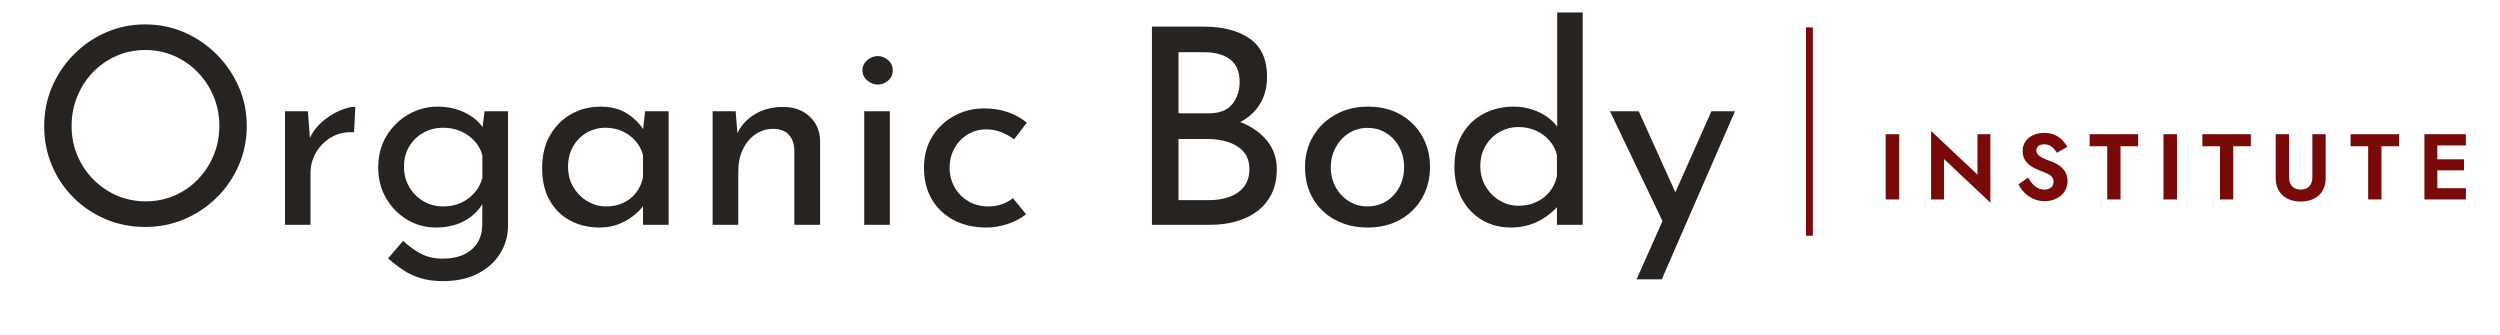
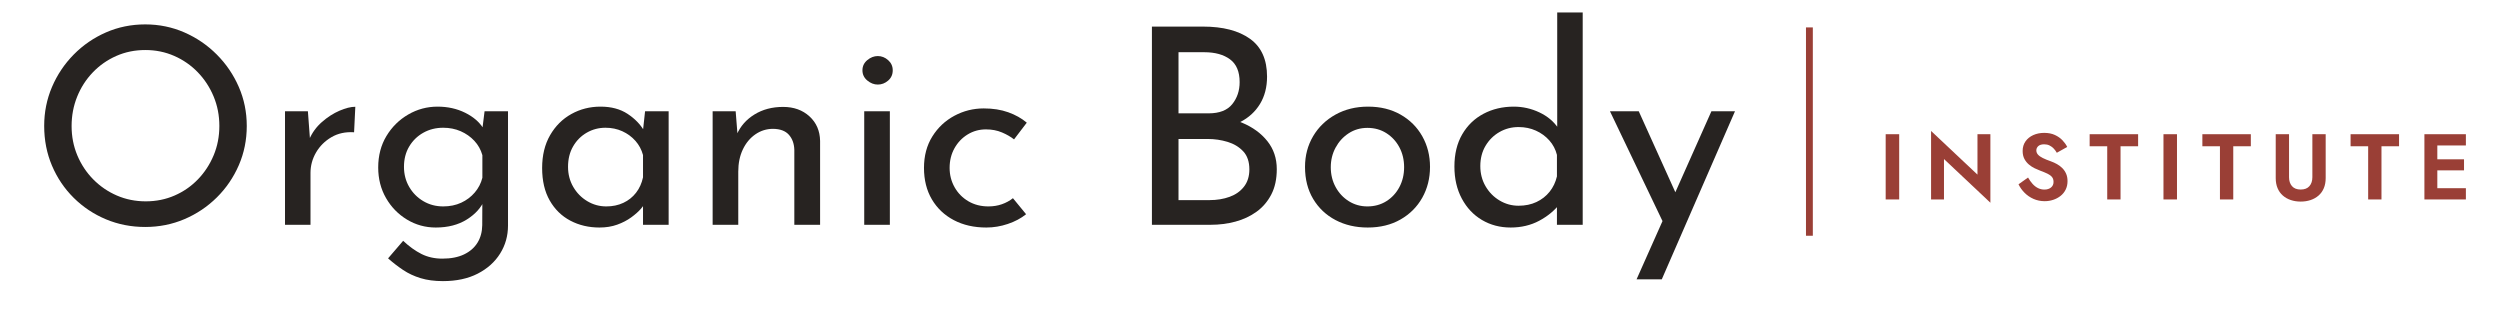
<svg xmlns="http://www.w3.org/2000/svg" viewBox="-10.00 -82.00 911.56 122.00" width="912" height="122">
  <g fill="#272321">
    <path transform="translate(0.00,0.00) scale(0.1,-0.1)" d="M59.001 360.738Q59.001 435.999 87.501 502.749Q116.001 569.499 166.751 620.999Q217.501 672.499 284.351 701.749Q351.202 730.999 427.601 730.999Q503.5 730.999 570.426 701.728Q637.351 672.457 688.676 620.978Q740 569.499 769 502.749Q798 435.999 798 360.6Q798 284.201 769 217.35Q740 150.5 688.75 99.75Q637.5 49 570.532 20.5Q503.565 -8 427.533 -8Q351 -8 284.25 20Q217.501 48 166.751 98.25Q116.001 148.5 87.501 215.481Q59.001 282.462 59.001 360.738ZM158.997 360.22Q158.997 302.999 179.844 253.276Q200.692 203.553 237.845 165.775Q274.998 127.997 324.037 106.747Q373.076 85.496 429.574 85.496Q486.001 85.496 534.751 106.747Q583.502 127.997 619.938 165.804Q656.375 203.611 677.189 253.372Q698.004 303.133 698.004 360.549Q698.004 418 677.003 468.251Q656.003 518.501 619.21 556.505Q582.416 594.509 533.424 616.006Q484.431 637.503 428 637.503Q370.759 637.503 321.866 615.845Q272.972 594.188 236.235 555.844Q199.497 517.501 179.247 467.253Q158.997 417.006 158.997 360.22Z" />
    <path transform="translate(85.70,0.00) scale(0.1,-0.1)" d="M163.997 413.998 172.997 293.998 168.497 310.498Q184.497 347.998 214.996 374.748Q245.496 401.498 278.996 415.998Q312.496 430.498 336.997 430.498L332.497 337.501Q285.497 340.501 249.747 319.501Q213.997 298.501 193.747 263.751Q173.497 229.002 173.497 189.001V0H80.501V413.998Z" />
    <path transform="translate(123.30,0.00) scale(0.1,-0.1)" d="M280.499 -205.499Q234.5 -205.499 199.25 -194.749Q164 -183.999 135.5 -164.999Q107 -146 80.5 -122.499L135.498 -58.502Q168.499 -89.502 202.249 -106.502Q235.999 -123.502 278.499 -123.502Q325.5 -123.502 357.75 -108.002Q390 -92.501 406.75 -65.251Q423.5 -38.001 424 -1.5L424.5 110.001L432.501 91.501Q414.5 48.501 367.75 19.25Q321 -10 254.5 -10Q197.5 -10 149.5 19Q101.5 48 73 97.5Q44.501 146.999 44.501 208.999Q44.501 273.999 74.5 323.748Q104.5 373.498 154 402.248Q203.5 430.998 261 430.998Q316.5 430.998 361.5 408.747Q406.5 386.497 428 351.496L422.5 333.996L432.5 413.998H517.997V-3Q517.997 -59 489.247 -104.999Q460.498 -150.999 407.498 -178.249Q354.499 -205.499 280.499 -205.499ZM138.497 211.499Q138.497 170.998 157.497 138.248Q176.497 105.498 208.998 86.247Q241.498 66.997 281.499 66.997Q317.999 66.997 347.25 80.498Q376.5 93.998 396.75 117.749Q417.001 141.5 424.5 171.5V253.998Q416 283.999 395.25 306.25Q374.5 328.5 345.499 341.25Q316.499 354.001 281.499 354.001Q241.498 354.001 208.998 335.75Q176.497 317.5 157.497 285.5Q138.497 253.499 138.497 211.499Z" />
    <path transform="translate(183.10,0.00) scale(0.1,-0.1)" d="M253.5 -10Q195 -10 147.5 15Q100 40 72.25 88.5Q44.501 137 44.501 206.999Q44.501 276.499 73.5 326.748Q102.5 376.998 151 403.998Q199.5 430.998 257.501 430.998Q316 430.998 356.001 404.747Q396.001 378.497 417.001 341.996L410.501 326.496L420.001 413.998H505.997V0H412.501V108.001L423.001 84.002Q418.501 74.001 405 58.5Q391.5 43 369.5 27Q347.5 11 318.5 0.5Q289.5 -10 253.5 -10ZM278.499 66.997Q312.999 66.997 340.75 79.998Q368.501 92.998 387.001 116.749Q405.501 140.5 412.501 173V254.498Q404.501 283.999 384.751 306.25Q365 328.5 337 341.25Q308.999 354.001 275.499 354.001Q238.498 354.001 207.248 336.001Q175.997 318 157.497 286Q138.997 254 138.997 211.499Q138.997 170.998 157.997 138.248Q176.997 105.498 208.998 86.247Q240.998 66.997 278.499 66.997Z" />
    <path transform="translate(241.70,0.00) scale(0.1,-0.1)" d="M164.497 413.998 172.497 313.496 168.497 328.997Q188.497 374.997 233.247 402.498Q277.997 429.998 337.497 429.998Q395.997 429.998 433.746 395.498Q471.496 360.998 472.496 305.998V0H378.5V273.5Q377.5 307 358.749 328.251Q339.999 349.501 300.999 350.001Q265.498 350.001 236.498 330.001Q207.498 310.001 190.747 275.001Q173.997 240.001 173.997 194.001V0H80.501V413.998Z" />
    <path transform="translate(297.00,0.00) scale(0.1,-0.1)" d="M80.501 413.998H173.997V0H80.501ZM74 563.53Q74 585.997 91.75 600.747Q109.499 615.496 129.999 615.496Q150.953 615.496 167.725 600.622Q184.497 585.747 184.497 563.498Q184.497 540.498 167.725 525.999Q150.953 511.499 129.999 511.499Q109.499 511.499 91.75 526.281Q74 541.063 74 563.53Z" />
    <path transform="translate(322.40,0.00) scale(0.1,-0.1)" d="M416.998 38.5Q388.998 16 350.248 3Q311.499 -10 271.999 -10Q204.5 -10 153.25 17Q102 44 73.25 92.75Q44.501 141.5 44.501 207.499Q44.501 273.499 75 322.248Q105.5 370.998 155.5 397.748Q205.5 424.498 262.499 424.498Q312.499 424.498 351.748 410.498Q390.998 396.498 419.498 372.499L373 311.501Q355.499 325.501 329.249 336.751Q302.999 348.001 270.499 348.001Q233.998 348.001 203.748 329.501Q173.497 311 155.747 279.25Q137.997 247.5 137.997 207.499Q137.997 168.999 156.247 136.748Q174.497 104.498 206.498 85.747Q238.498 66.997 279.499 66.997Q305.999 66.997 328.749 74.997Q351.499 82.997 369 96.998Z" />
    <path transform="translate(399.60,0.00) scale(0.1,-0.1)" d="M290.498 722.999Q399.498 722.999 461.747 678.499Q523.997 633.999 523.997 540.499Q523.997 483 498.248 440.75Q472.498 398.501 425.999 374.75Q379.5 351 316.001 347.5L302.002 398.498Q375 396.498 432.999 372.248Q490.998 347.998 525.248 304.998Q559.497 261.998 559.497 202.999Q559.497 148.999 539.497 110.5Q519.497 72 485.497 47.5Q451.498 23 408.498 11.5Q365.498 0 318.998 0H104.001V722.999ZM310.499 406.498Q370 406.498 397 439.998Q424.001 473.499 424.001 520.5Q424.001 577.502 389 603.502Q353.999 629.503 294.998 629.503H200.997V406.498ZM314.499 89.996Q354.499 89.996 387.5 101.997Q420.5 113.997 440.001 139.248Q459.501 164.498 459.501 201.999Q459.501 244 437.001 268Q414.5 292.001 379.75 302.501Q344.999 313.001 307.999 313.001H200.997V89.996Z" />
    <path transform="translate(461.40,0.00) scale(0.1,-0.1)" d="M44.501 211.007Q44.501 272.999 74 322.998Q103.5 372.998 155.795 401.998Q208.09 430.998 274.499 430.998Q341.998 430.998 392.998 401.998Q443.998 372.998 472.248 322.981Q500.497 272.963 500.497 211.243Q500.497 148.999 472.248 98.75Q443.998 48.5 392.748 19.25Q341.498 -10 273.249 -10Q207.499 -10 155.75 17.25Q104 44.5 74.25 94.216Q44.501 143.932 44.501 211.007ZM138.497 209.999Q138.497 169.954 156.185 137.537Q173.873 105.121 204.293 86.059Q234.713 66.997 271.999 66.997Q310.91 66.997 341.205 85.997Q371.5 104.998 388.751 137.452Q406.001 169.907 406.001 209.999Q406.001 250.303 388.751 282.652Q371.5 315 341.278 334.25Q311.055 353.501 272.232 353.501Q233.998 353.501 203.748 333.75Q173.497 314 155.997 281.5Q138.497 248.999 138.497 209.999Z" />
    <path transform="translate(515.90,0.00) scale(0.1,-0.1)" d="M249.5 -10Q191.5 -10 145 17.5Q98.5 45 71.5 95.5Q44.501 145.999 44.501 212.499Q44.501 280.998 73 329.998Q101.5 378.998 150.75 404.998Q200 430.998 260.999 430.998Q310 430.998 354.5 409.997Q399.001 388.997 423.501 351.996L419.501 318.997V774.499H512.497V0H418.501V102.501L429 76.502Q399.501 39.001 353.501 14.501Q307.5 -10 249.5 -10ZM278.499 69.497Q314.999 69.497 343.75 82.998Q372.5 96.498 391.751 120.499Q411.001 144.5 418.501 176.5V254.998Q411.001 284.999 390.75 307.749Q370.5 330.5 341.75 343.5Q312.999 356.501 278.499 356.501Q240.498 356.501 208.748 338.25Q176.997 320 157.997 288Q138.997 255.999 138.997 213.999Q138.997 173.498 157.997 140.748Q176.997 107.998 208.998 88.747Q240.998 69.497 278.499 69.497Z" />
    <path transform="translate(575.20,0.00) scale(0.1,-0.1)" d="M116.001 -198.999 388.999 413.998H474.996L207.997 -198.999ZM218.5 -3 19.001 413.998H123.997L290.997 44.498Z" />
  </g>
-   <rect x="648.60" y="-72.00" width="2.50" height="76.00" fill="#790A0A" />
-   <g fill="#790A0A">
+   <rect x="648.60" y="-72.00" width="2.50" height="76.00" fill="#9A3F36" />
+   <g fill="#9A3F36">
    <path transform="translate(675.10,-9.24) scale(0.034,-0.034)" d="M75.714 700V0H220.717V700Z" />
    <path transform="translate(691.66,-9.24) scale(0.034,-0.034)" d="M573.57 700V266.432L75.714 735V0H214.288V433.568L712.144 -35V700Z" />
    <path transform="translate(724.96,-9.24) scale(0.034,-0.034)" d="M136.858 235.144 34.571 162.571Q58 113.571 99 72Q140 30.428 195.358 5.928Q250.715 -18.572 315.43 -18.572Q362.573 -18.572 406.43 -4.143Q450.287 10.285 485.073 37.571Q519.859 64.857 540.145 105.071Q560.431 145.286 560.431 196.429Q560.431 241.429 545.574 275.5Q530.717 309.572 505.503 335.143Q480.288 360.714 448.431 378.643Q416.574 396.572 382.574 408.715Q330.146 427.143 295.288 444.357Q260.431 461.571 243.074 481.357Q225.717 501.142 225.717 526.714Q225.717 553.428 246.788 572.57Q267.859 591.713 310.287 591.713Q341.858 591.713 366.715 579.57Q391.572 567.427 411.358 546.928Q431.144 526.428 445.429 500.856L557.002 563.429Q539.145 600 506.359 634.571Q473.574 669.143 425.073 691.714Q376.573 714.286 310.144 714.286Q245.144 714.286 192.715 690.572Q140.286 666.857 109.572 623.286Q78.857 579.714 78.857 520.428Q78.857 470.285 97.786 434.714Q116.714 399.142 145.929 374.714Q175.143 350.285 207.357 334.713Q239.572 319.142 265.143 309.713Q312.429 292.285 344.715 276.713Q377 261.142 393.643 240.857Q410.286 220.571 410.286 187.715Q410.286 150.429 383.143 128.215Q356 106.001 312.858 106.001Q275.573 106.001 243.644 121.859Q211.715 137.716 185.43 166.93Q159.144 196.144 136.858 235.144Z" />
    <path transform="translate(751.89,-9.24) scale(0.034,-0.034)" d="M5.714 570.712H194.286V0H337.145V570.712H525.717V700H5.714Z" />
    <path transform="translate(776.44,-9.24) scale(0.034,-0.034)" d="M75.714 700V0H220.717V700Z" />
    <path transform="translate(793.01,-9.24) scale(0.034,-0.034)" d="M5.714 570.712H194.286V0H337.145V570.712H525.717V700H5.714Z" />
    <path transform="translate(817.56,-9.24) scale(0.034,-0.034)" d="M70.714 700V230Q70.714 168.142 90.643 120.928Q110.572 73.714 147 41.928Q183.429 10.142 232.358 -6.358Q281.287 -22.858 338.715 -22.858Q396.144 -22.858 445.073 -6.358Q494.002 10.142 530.43 41.928Q566.859 73.714 586.788 120.928Q606.717 168.142 606.717 230V700H463.857V238.572Q463.857 179.429 432.357 142.93Q400.858 106.43 338.715 106.43Q276.573 106.43 245.073 142.93Q213.574 179.429 213.574 238.572V700Z" />
    <path transform="translate(847.08,-9.24) scale(0.034,-0.034)" d="M5.714 570.712H194.286V0H337.145V570.712H525.717V700H5.714Z" />
    <path transform="translate(871.63,-9.24) scale(0.034,-0.034)" d="M167.716 0H520.716V120.716H167.716ZM167.716 579.284H520.716V700H167.716ZM167.716 312.142H500.716V430.715H167.716ZM75.714 700V0H214.288V700Z" />
  </g>
</svg>
